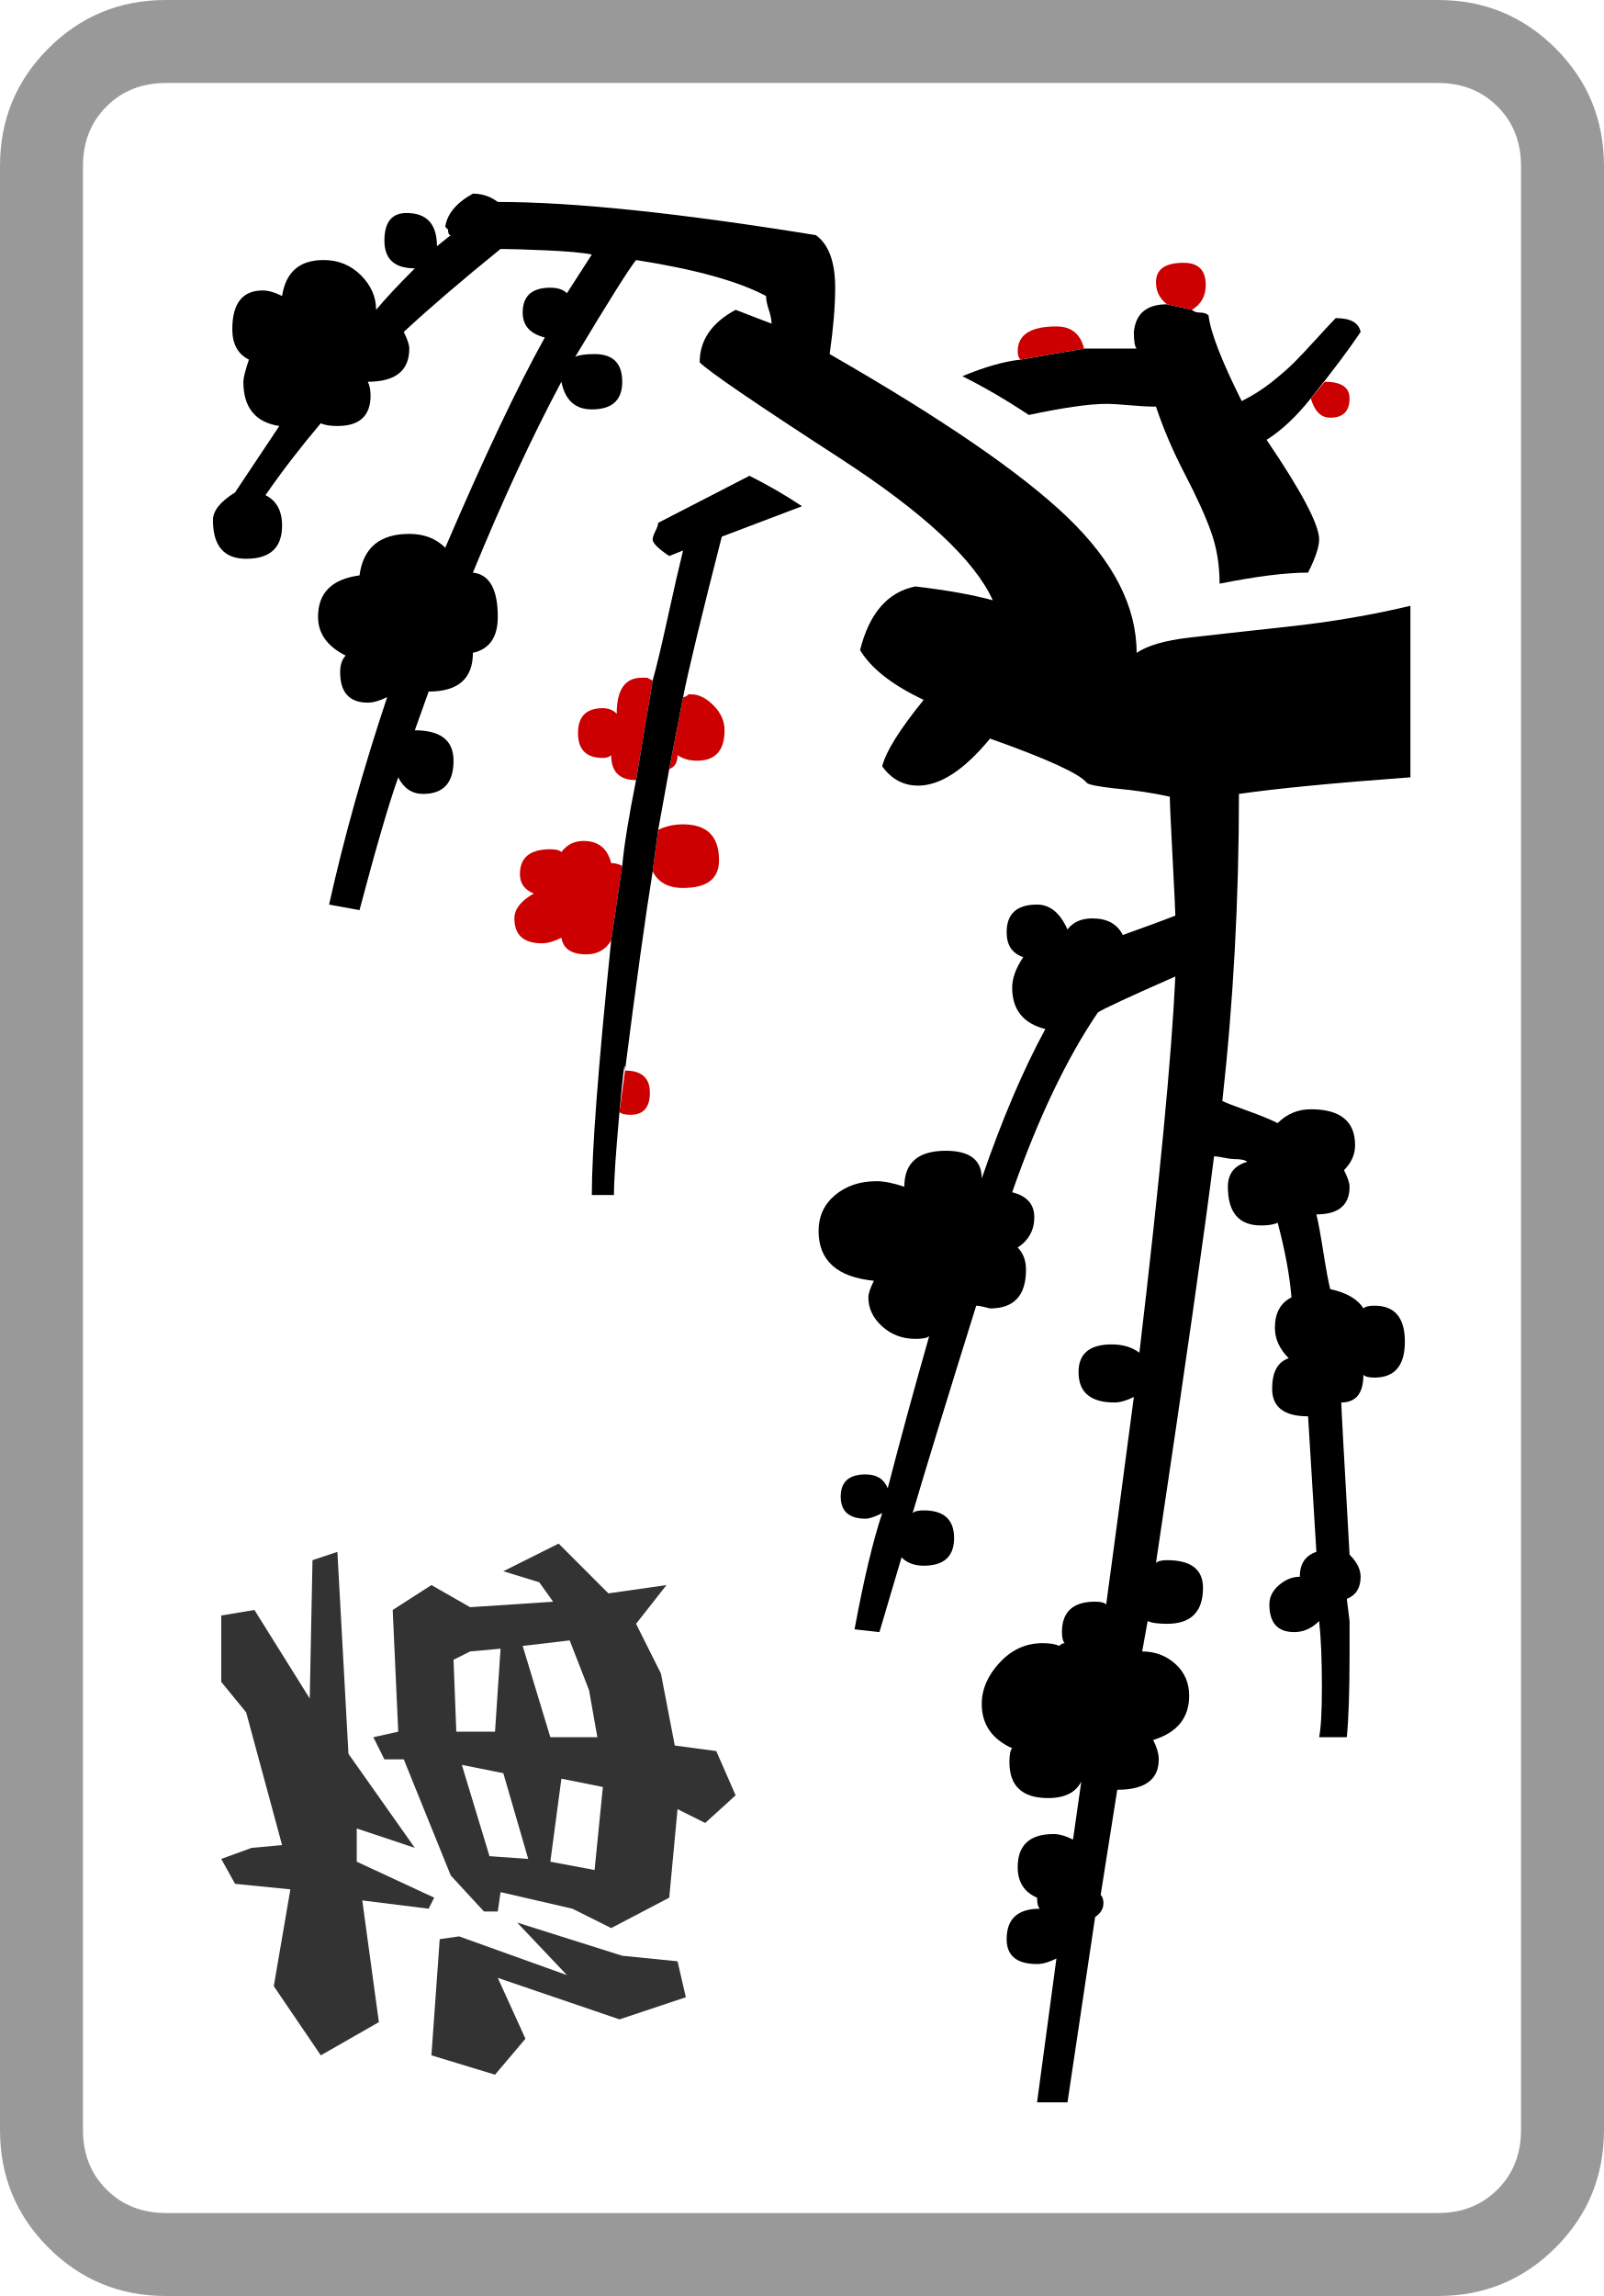
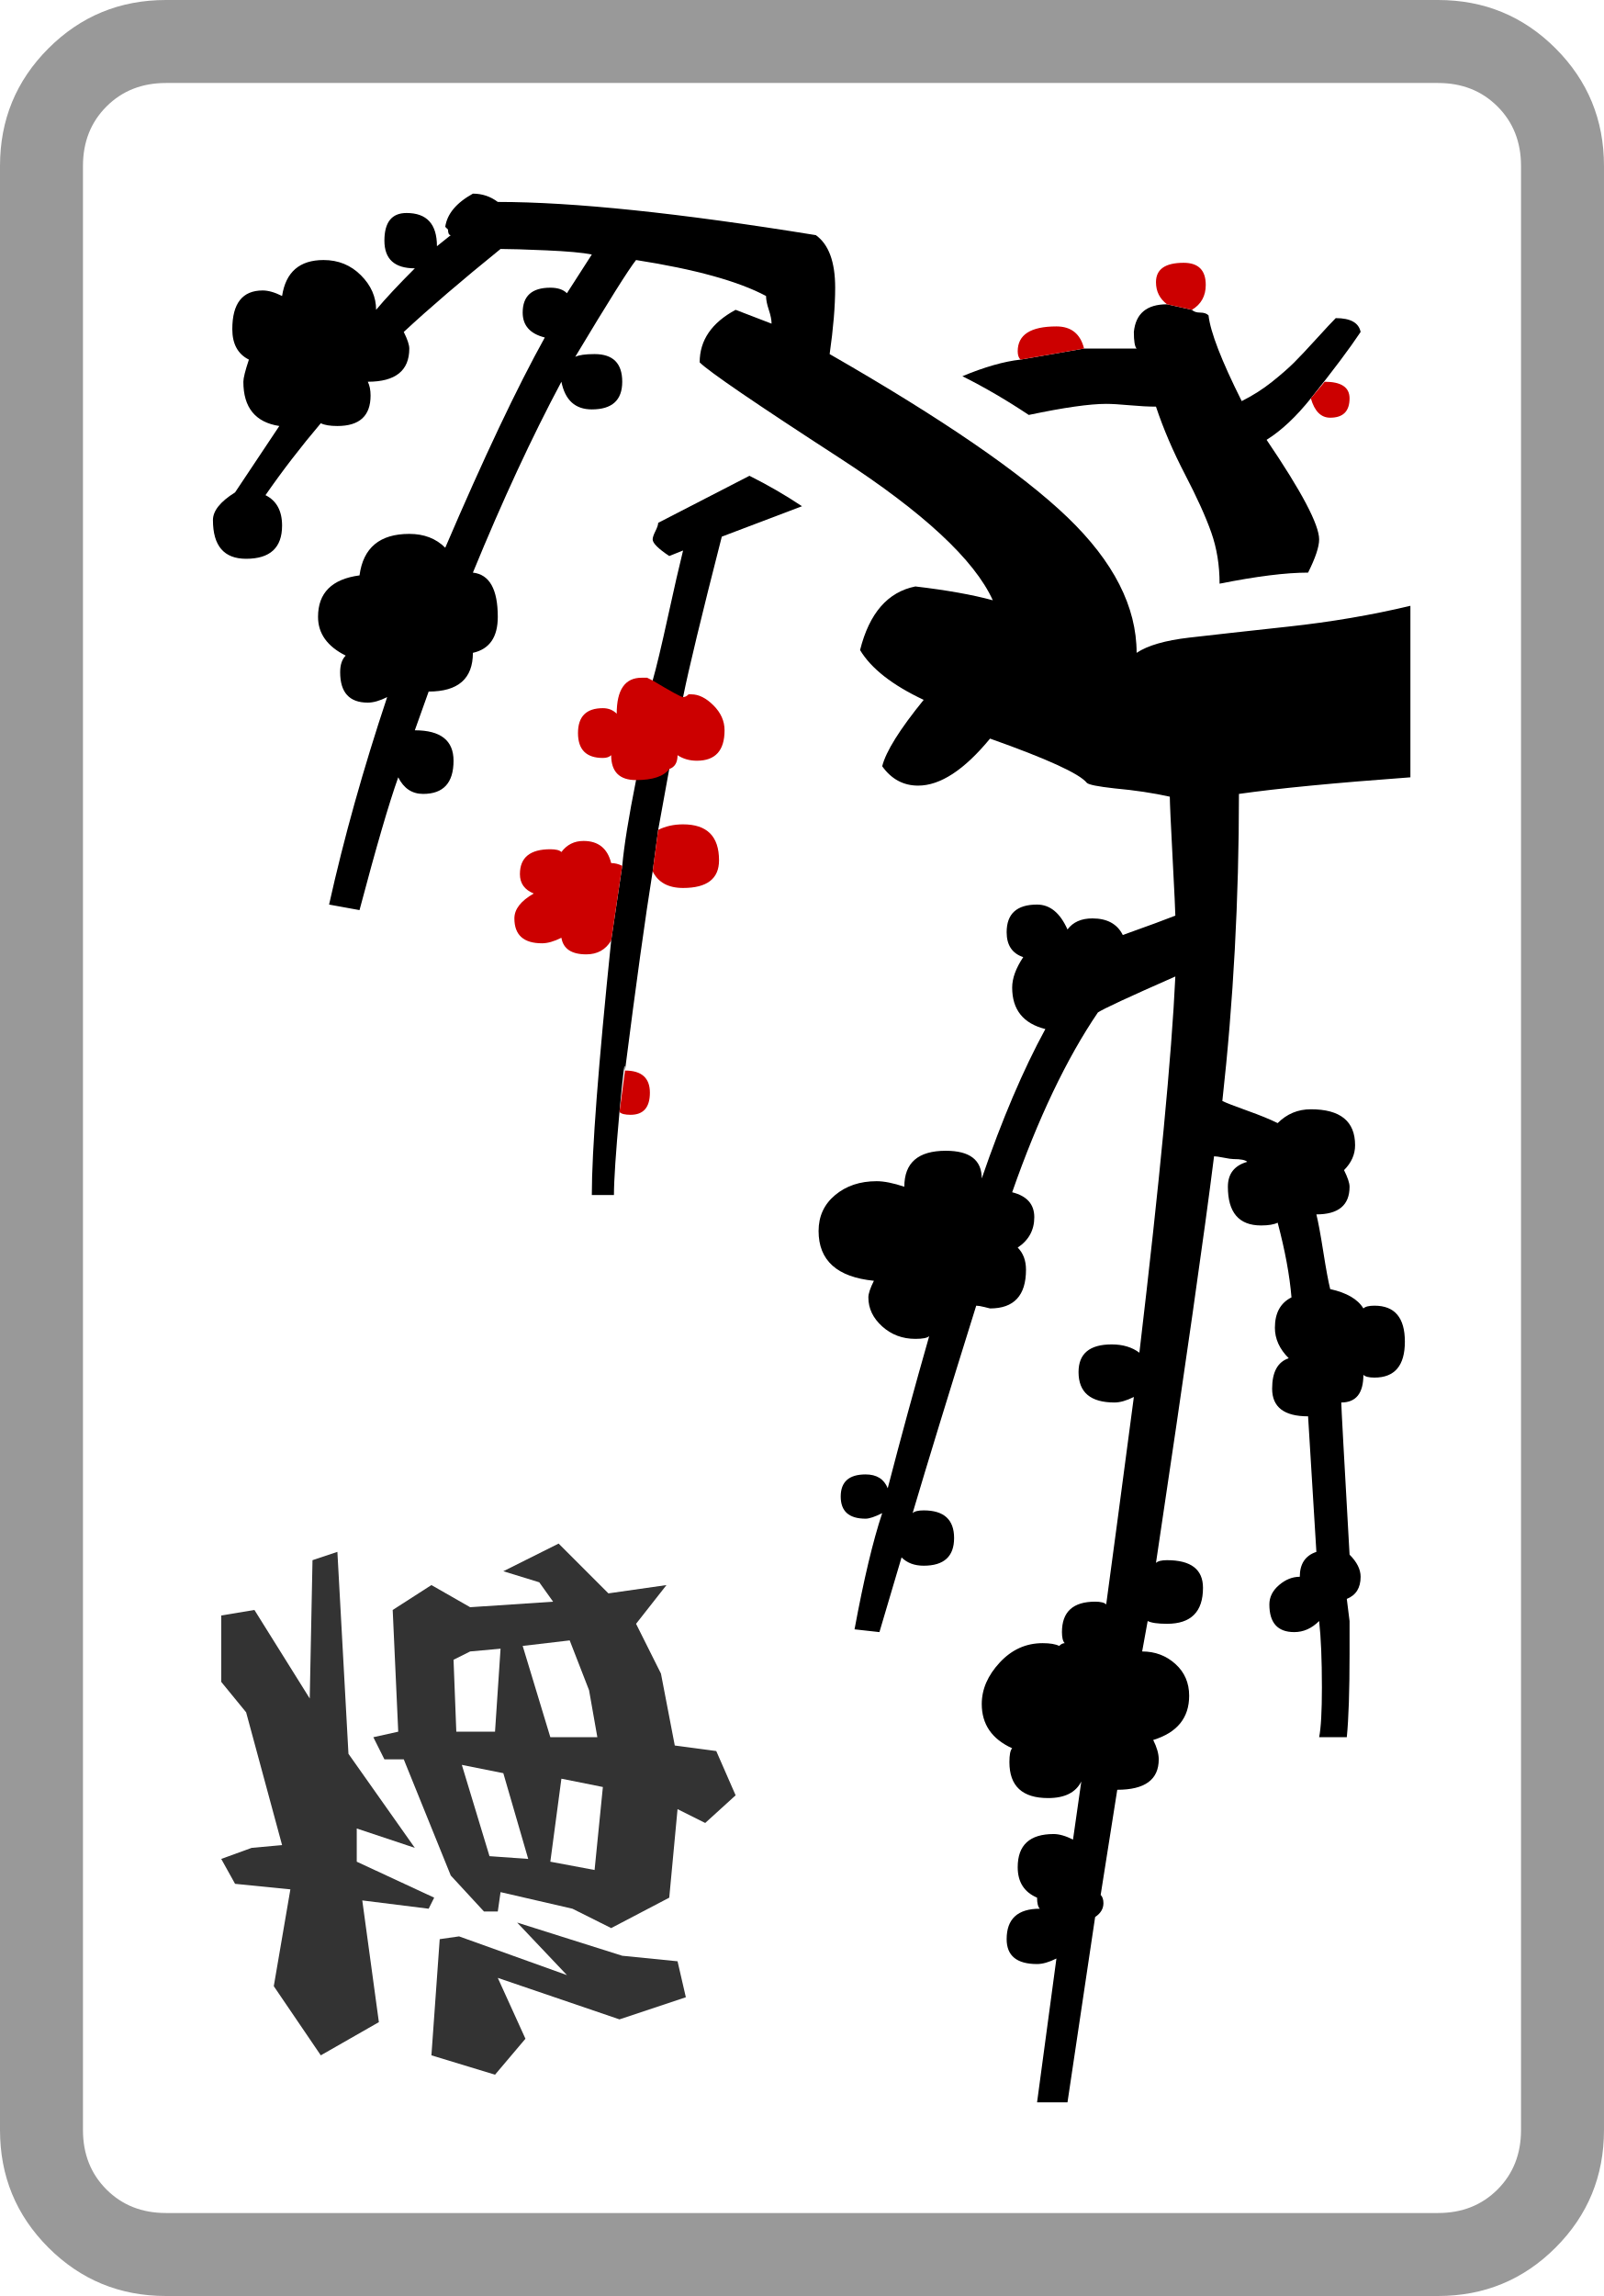
<svg xmlns="http://www.w3.org/2000/svg" viewBox="30 -115 580 830">
  <g>
    <path style="fill: #999999;" d="M550 685h-460q-13 0 -21.5 -8.5t-8.5 -21.5v-710q0 -13 8.5 -21.5t21.5 -8.5h460q13 0 21.5 8.5t8.5 21.5v710q0 13 -8.5 21.5t-21.5 8.5zM610 655v-710q0 -25 -17.5 -42.5t-42.5 -17.5h-460q-25 0 -42.5 17.5t-17.5 42.5v710q0 25 17.5 42.5t42.5 17.5h460q25 0 42.5 -17.5 t17.5 -42.5z" />
    <path style="fill: #333333;" d="M229 513l-10 -33l17 -2l7 18l3 17h-17zM195 511l-1 -26l6 -3l11 -1l-2 30h-14zM229 558l4 -30l15 3l-3 30zM207 556l-10 -33l15 3l9 31zM212 453l13 4l5 7l-30 2l-14 -8l-14 9l2 44l-9 2l4 8h7l17 42l12 13h5l1 -7l26 6l14 7l21 -11l3 -32l10 5l11 -10l-7 -16l-15 -2 l-5 -26l-9 -18l11 -14l-21 3l-18 -18zM217 580l18 19l-39 -14l-7 1l-3 42l23 7l11 -13l-10 -22l44 15l24 -8l-3 -13l-20 -2zM180 553l-24 -34l-4 -73l-9 3l-1 50l-20 -32l-12 2v24l9 11l13 48l-11 1l-11 4l5 9l20 2l-6 35l17 25l21 -12l-6 -44l24 3l2 -4l-28 -13v-12z" />
+     <path d="M256 272Q262 225 266 200L268 185L272 163L277 137Q280 122 291 79L320 68Q311 62 301 57L268 74Q268 75 267 77T266 80Q266 82 272 86L277 84Q275 92 271.5 108T266 131L260 167Q256 187 255 198L251 225Q244 293 244 317H252Q252 309 254 287T256 272Z" />
+     <path d="M452 -5Q441 -5 440 5Q440 10 441 11H422L399 15Q390 16 378 21Q390 27 402 35Q421 31 430 31Q433 31 438.5 31.5T448 32Q452 44 458.5 56.5T468 77.5T471 96Q491 92 503 92Q507 84 507 80Q507 72 488 44Q496 39 504 29Q516 14 522 5Q521 0 513 0Q511 2 506 7.5T498 16T490 23T479 30Q468 8 467 -1Q466 -2 464 -2T461 -3Z" />
    <path d="M362 169Q374 169 388 152Q419 163 423 168Q424 169 433 170Q444 171 453 173Q453 176 454 195T455 216Q450 218 436 223Q433 217 425 217Q419 217 416 221Q412 212 405 212Q394 212 394 222Q394 229 400 231Q396 237 396 242Q396 254 408 257Q396 279 385 311Q385 301 372 301Q357 301 357 314Q351 312 347 312Q338 312 332 317T326 330Q326 346 346 348Q344 352 344 354Q344 360 349 364.5T361 369Q365 369 366 368Q358 396 351 423Q349 418 343 418Q334 418 334 426T343 434Q345 434 349 432Q344 447 339 474L348 475L356 448Q359 451 364 451Q375 451 375 441T364 431Q361 431 360 432Q368 405 383 357Q384 357 386 357.5L388 358Q401 358 401 344Q401 339 398 336Q404 332 404 325T396 316Q410 276 427 251Q430 249 455 238Q453 281 442 374Q438 371 432 371Q420 371 420 381Q420 392 433 392Q436 392 440 390Q433 443 430 465Q429 464 426 464Q414 464 414 475Q414 478 415 479Q414 479 413 480Q411 479 407 479Q398 479 391.5 486T385 501Q385 512 396 517Q395 518 395 522Q395 535 409 535Q418 535 421 529L418 550Q414 548 411 548Q398 548 398 560Q398 568 405 571Q405 574 406 575Q394 575 394 586Q394 595 405 595Q408 595 412 593L405 645H416L426 578Q429 576 429 573Q429 571 428 570L434 532Q449 532 449 521Q449 518 447 514Q460 510 460 498Q460 491 455 486.5T443 482L445 471Q447 472 452 472Q465 472 465 459Q465 449 452 449Q449 449 448 450Q464 343 469 303Q470 303 472.5 303.5T476 304Q480 304 481 305Q474 307 474 314Q474 328 486 328Q490 328 492 327Q496 342 497 354Q491 357 491 365Q491 371 496 376Q490 378 490 387Q490 397 503 397L506 446Q500 448 500 455Q496 455 492.5 458T489 465Q489 475 498 475Q503 475 507 471Q508 480 508 495Q508 508 507 513H517Q518 503 518 483V471L517 463Q522 461 522 455Q522 451 518 447Q515 394 515 392Q523 392 523 382Q524 383 527 383Q538 383 538 370T527 357Q524 357 523 358Q520 353 511 351Q510 347 508.5 337.5T506 324Q518 324 518 314Q518 312 516 308Q520 304 520 299Q520 286 504 286Q497 286 492 291Q488 289 481 286.5T472 283Q478 229 478 172Q499 169 540 166V104Q519 109 496 111.5T460 115.5T441 121Q441 96 416 72T330 13Q332 -1 332 -11Q332 -25 325 -30Q251 -42 210 -42Q206 -45 201 -45Q192 -40 191 -33L192 -32Q192 -30 193 -30L188 -26Q188 -38 177 -38Q169 -38 169 -28T180 -18Q171 -9 166 -3Q166 -10 160.5 -15.5T147 -21Q134 -21 132 -8Q128 -10 125 -10Q114 -10 114 4Q114 12 120 15Q118 21 118 23Q118 37 131 39L115 63Q107 68 107 73Q107 87 119 87Q132 87 132 75Q132 67 126 64Q135 51 146 38Q148 39 152 39Q164 39 164 28Q164 25 163 23Q178 23 178 11Q178 9 176 5Q190 -8 211 -25Q216 -25 227.5 -24.5T244 -23L235 -9Q233 -11 229 -11Q219 -11 219 -2Q219 5 227 7Q212 34 191 83Q186 78 178 78Q162 78 160 93Q145 95 145 108Q145 117 155 122Q153 124 153 128Q153 139 163 139Q166 139 170 137Q157 176 149 212L160 214Q169 180 174 166Q177 172 183 172Q194 172 194 160Q194 149 180 149L185 135Q201 135 201 121Q210 119 210 108Q210 93 201 92Q217 53 233 23Q235 33 244 33Q255 33 255 23T245 13Q240 13 238 14Q256 -16 260 -21Q292 -16 307 -8Q307 -6 308 -3T309 2L296 -3Q283 4 283 16Q288 21 333.5 50.5T389 102Q378 99 361 97Q346 100 341 120Q347 130 364 138Q351 154 349 162Q354 169 362 169Z" />
-     <path style="fill: #cc0000;" d="M266 200Q269 206 277 206 Q290 206 290 196 Q290 183 277 183 Q272 183 268 185 " />
-     <path style="fill: #cc0000;" d="M272 163 Q275 162 275 158 Q278 160 282 160 Q292 160 292 149 Q292 144 288 140 T280 136 H279 Q278 137 277 137 " />
-     <path style="fill: #cc0000" d="M266 131 L264 130 H262 Q253 130 253 143 Q251 141 248 141 Q239 141 239 150 T248 159 Q250 159 251 158 Q251 167 260 167 z" />
-     <path style="fill: #cc0000" d="M255 198 Q253 197 251 197 Q249 189 241 189 Q236 189 233 193 Q232 192 229 192 Q218 192 218 201 Q218 206 223 208 Q216 212 216 217 Q216 226 226 226 Q229 226 233 224 Q234 230 242 230 Q248 230 251 225 z" />
-     <path style="fill: #cc0000" d="M254 287 Q255 288 258 288 Q265 288 265 280 T256 272 z" />
-     <path d="M256 272 Q262 225 266 200 L268 185 L272 163 L277 137 Q280 122 291 79 L320 68 Q311 62 301 57 L268 74 Q268 75 267 77 T266 80 Q266 82 272 86 L277 84 Q275 92 271.5 108 T266 131 L260 167 Q256 187 255 198 L251 225Q244 293 244 317 H252 Q252 309 254 287 T256 272 Z" />
-     <path d="M452 -5Q441 -5 440 5Q440 10 441 11H422L399 15Q390 16 378 21Q390 27 402 35Q421 31 430 31Q433 31 438.5 31.5T448 32Q452 44 458.5 56.5T468 77.5T471 96Q491 92 503 92Q507 84 507 80Q507 72 488 44Q496 39 504 29Q516 14 522 5Q521 0 513 0Q511 2 506 7.5T498 16T490 23T479 30Q468 8 467 -1Q466 -2 464 -2T461 -3Z" />
+     <path style="fill: #cc0000;" d="M266 200Q269 206 277 206Q290 206 290 196Q290 183 277 183Q272 183 268 185" />
+     <path style="fill: #cc0000;" d="M272 163Q275 162 275 158Q278 160 282 160Q292 160 292 149Q292 144 288 140T280 136H279Q278 137 277 137T266 131L264 130H262Q253 130 253 143Q251 141 248 141Q239 141 239 150T248 159Q250 159 251 158Q251 167 260 167T272 163z" />
+     <path style="fill: #cc0000" d="M255 198Q253 197 251 197Q249 189 241 189Q236 189 233 193Q232 192 229 192Q218 192 218 201Q218 206 223 208Q216 212 216 217Q216 226 226 226Q229 226 233 224Q234 230 242 230Q248 230 251 225z" />
+     <path style="fill: #cc0000" d="M254 287Q255 288 258 288Q265 288 265 280T256 272z" />
    <path style="fill: #cc0000;" d="M422 11Q420 3 412 3Q398 3 398 12Q398 14 399 15 z" />
    <path style="fill: #cc0000;" d="M504 29Q506 36 511 36Q518 36 518 29Q518 23 509 23Z" />
    <path style="fill: #cc0000;" d="M461 -3Q466 -6 466 -12Q466 -20 458 -20Q448 -20 448 -13Q448 -8 452 -5" />
  </g>
</svg>
